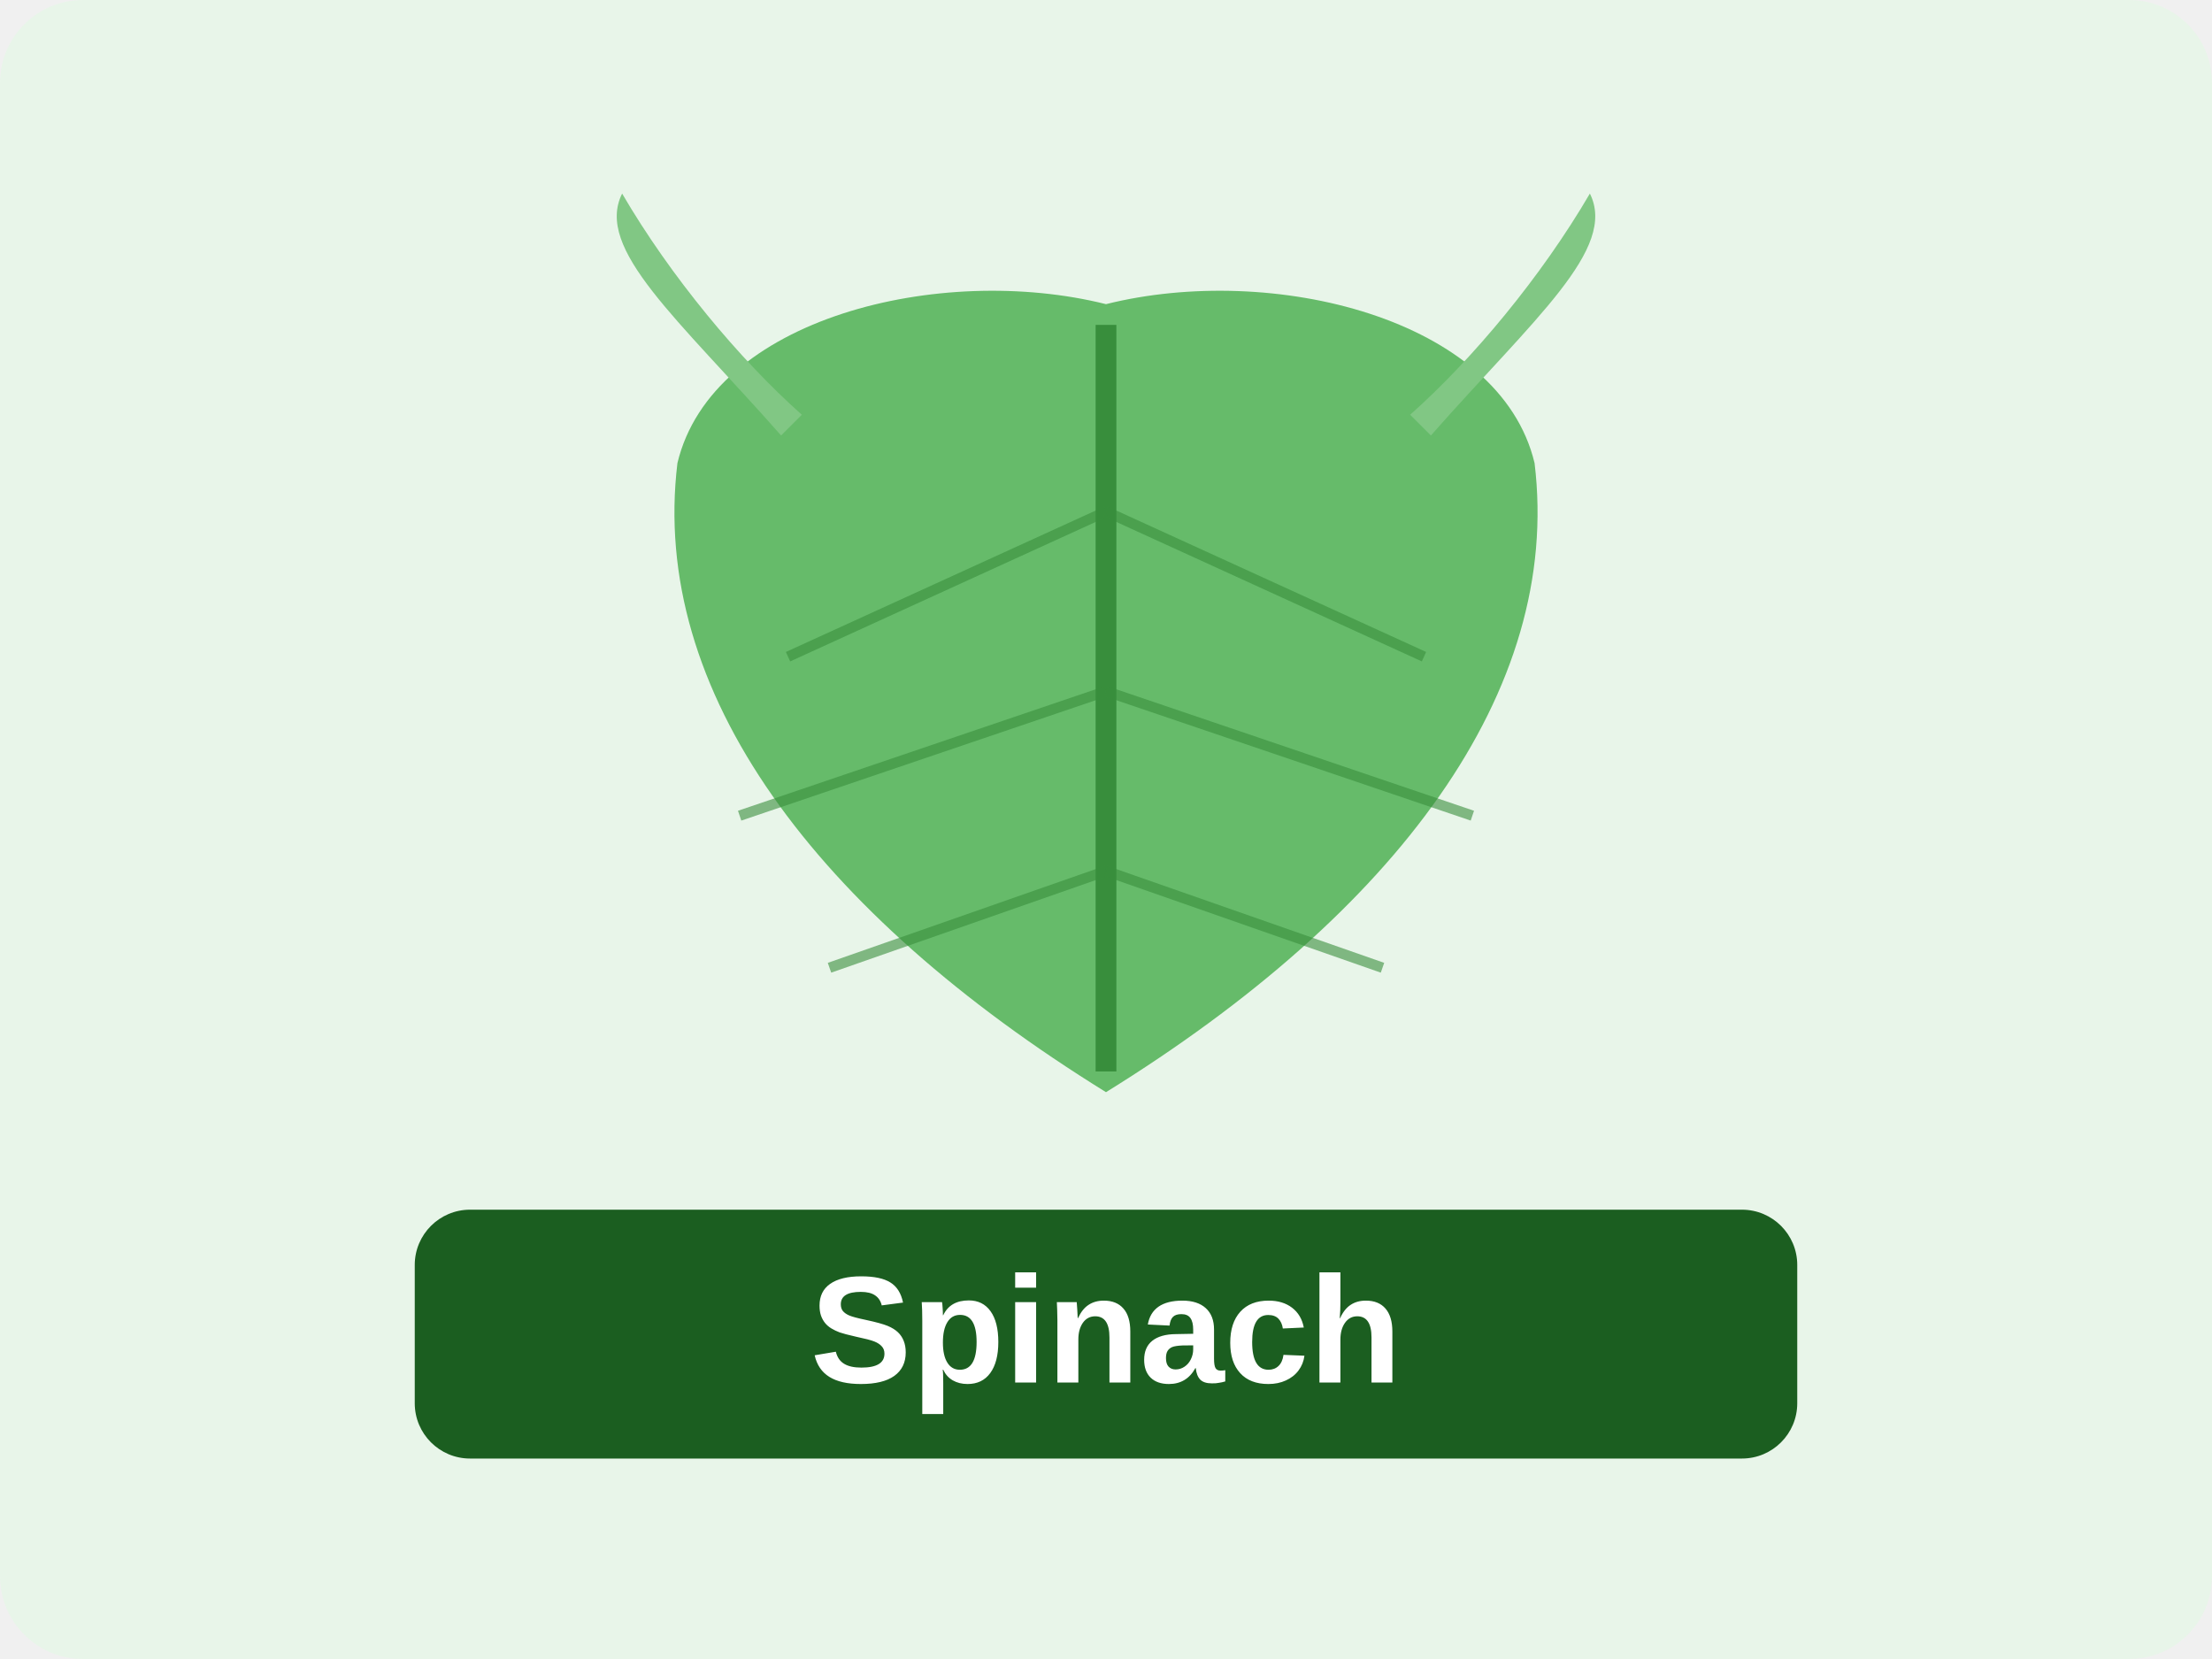
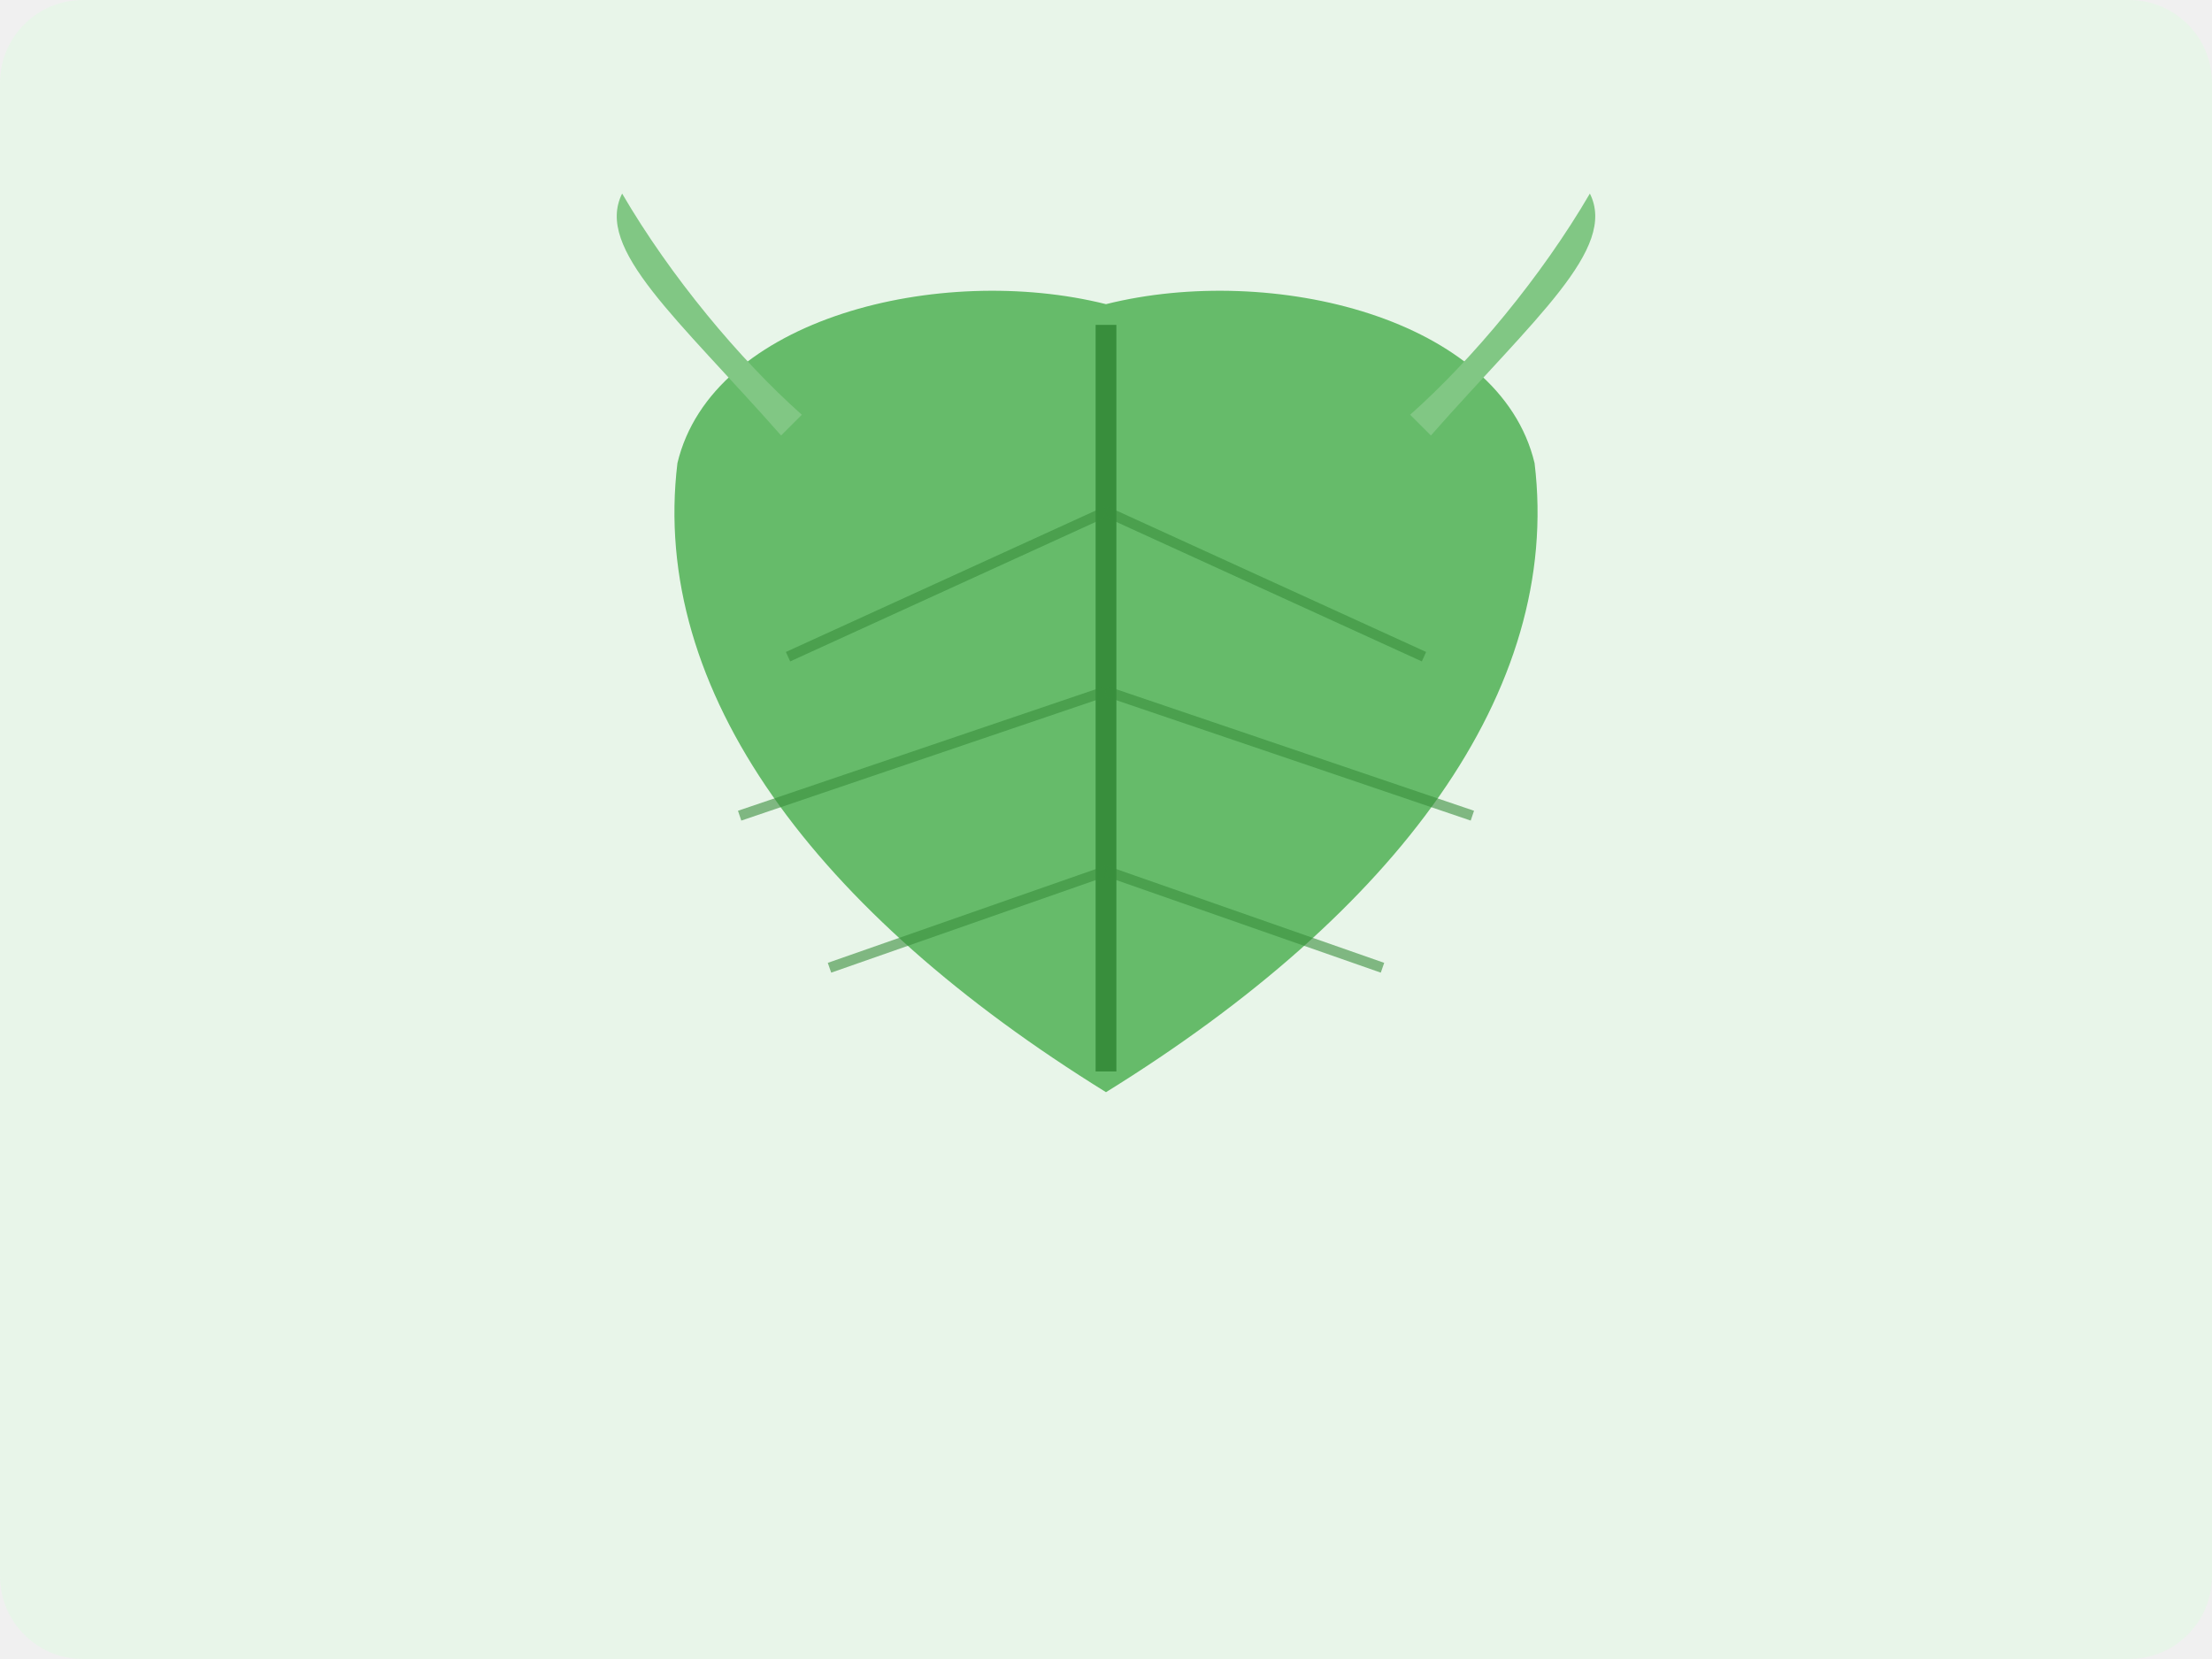
<svg xmlns="http://www.w3.org/2000/svg" width="320" height="240" viewBox="0 0 320 240">
  <rect width="320" height="240" fill="#e8f5e9" rx="12" />
  <path d="M160 158 C118 132 94 100 98 67 C103 46 136 38 160 44 C184 38 217 46 222 67 C226 100 202 132 160 158 Z" fill="#66bb6a" />
  <line x1="160" y1="47" x2="160" y2="155" stroke="#388e3c" stroke-width="3" />
  <line x1="160" y1="74" x2="114" y2="95" stroke="#388e3c" stroke-width="1.5" opacity="0.6" />
  <line x1="160" y1="74" x2="206" y2="95" stroke="#388e3c" stroke-width="1.5" opacity="0.6" />
  <line x1="160" y1="100" x2="107" y2="118" stroke="#388e3c" stroke-width="1.5" opacity="0.6" />
  <line x1="160" y1="100" x2="213" y2="118" stroke="#388e3c" stroke-width="1.5" opacity="0.6" />
  <line x1="160" y1="126" x2="120" y2="140" stroke="#388e3c" stroke-width="1.5" opacity="0.6" />
  <line x1="160" y1="126" x2="200" y2="140" stroke="#388e3c" stroke-width="1.5" opacity="0.6" />
  <path d="M113 63 C98 46 86 36 90 28 C97 40 107 52 116 60 Z" fill="#81c784" />
  <path d="M207 63 C222 46 234 36 230 28 C223 40 213 52 204 60 Z" fill="#81c784" />
-   <rect x="60" y="175" width="200" height="36" rx="8" fill="#1b5e20" />
-   <text x="160" y="200" text-anchor="middle" font-family="Arial,sans-serif" font-size="22" font-weight="bold" fill="white">Spinach</text>
</svg>
